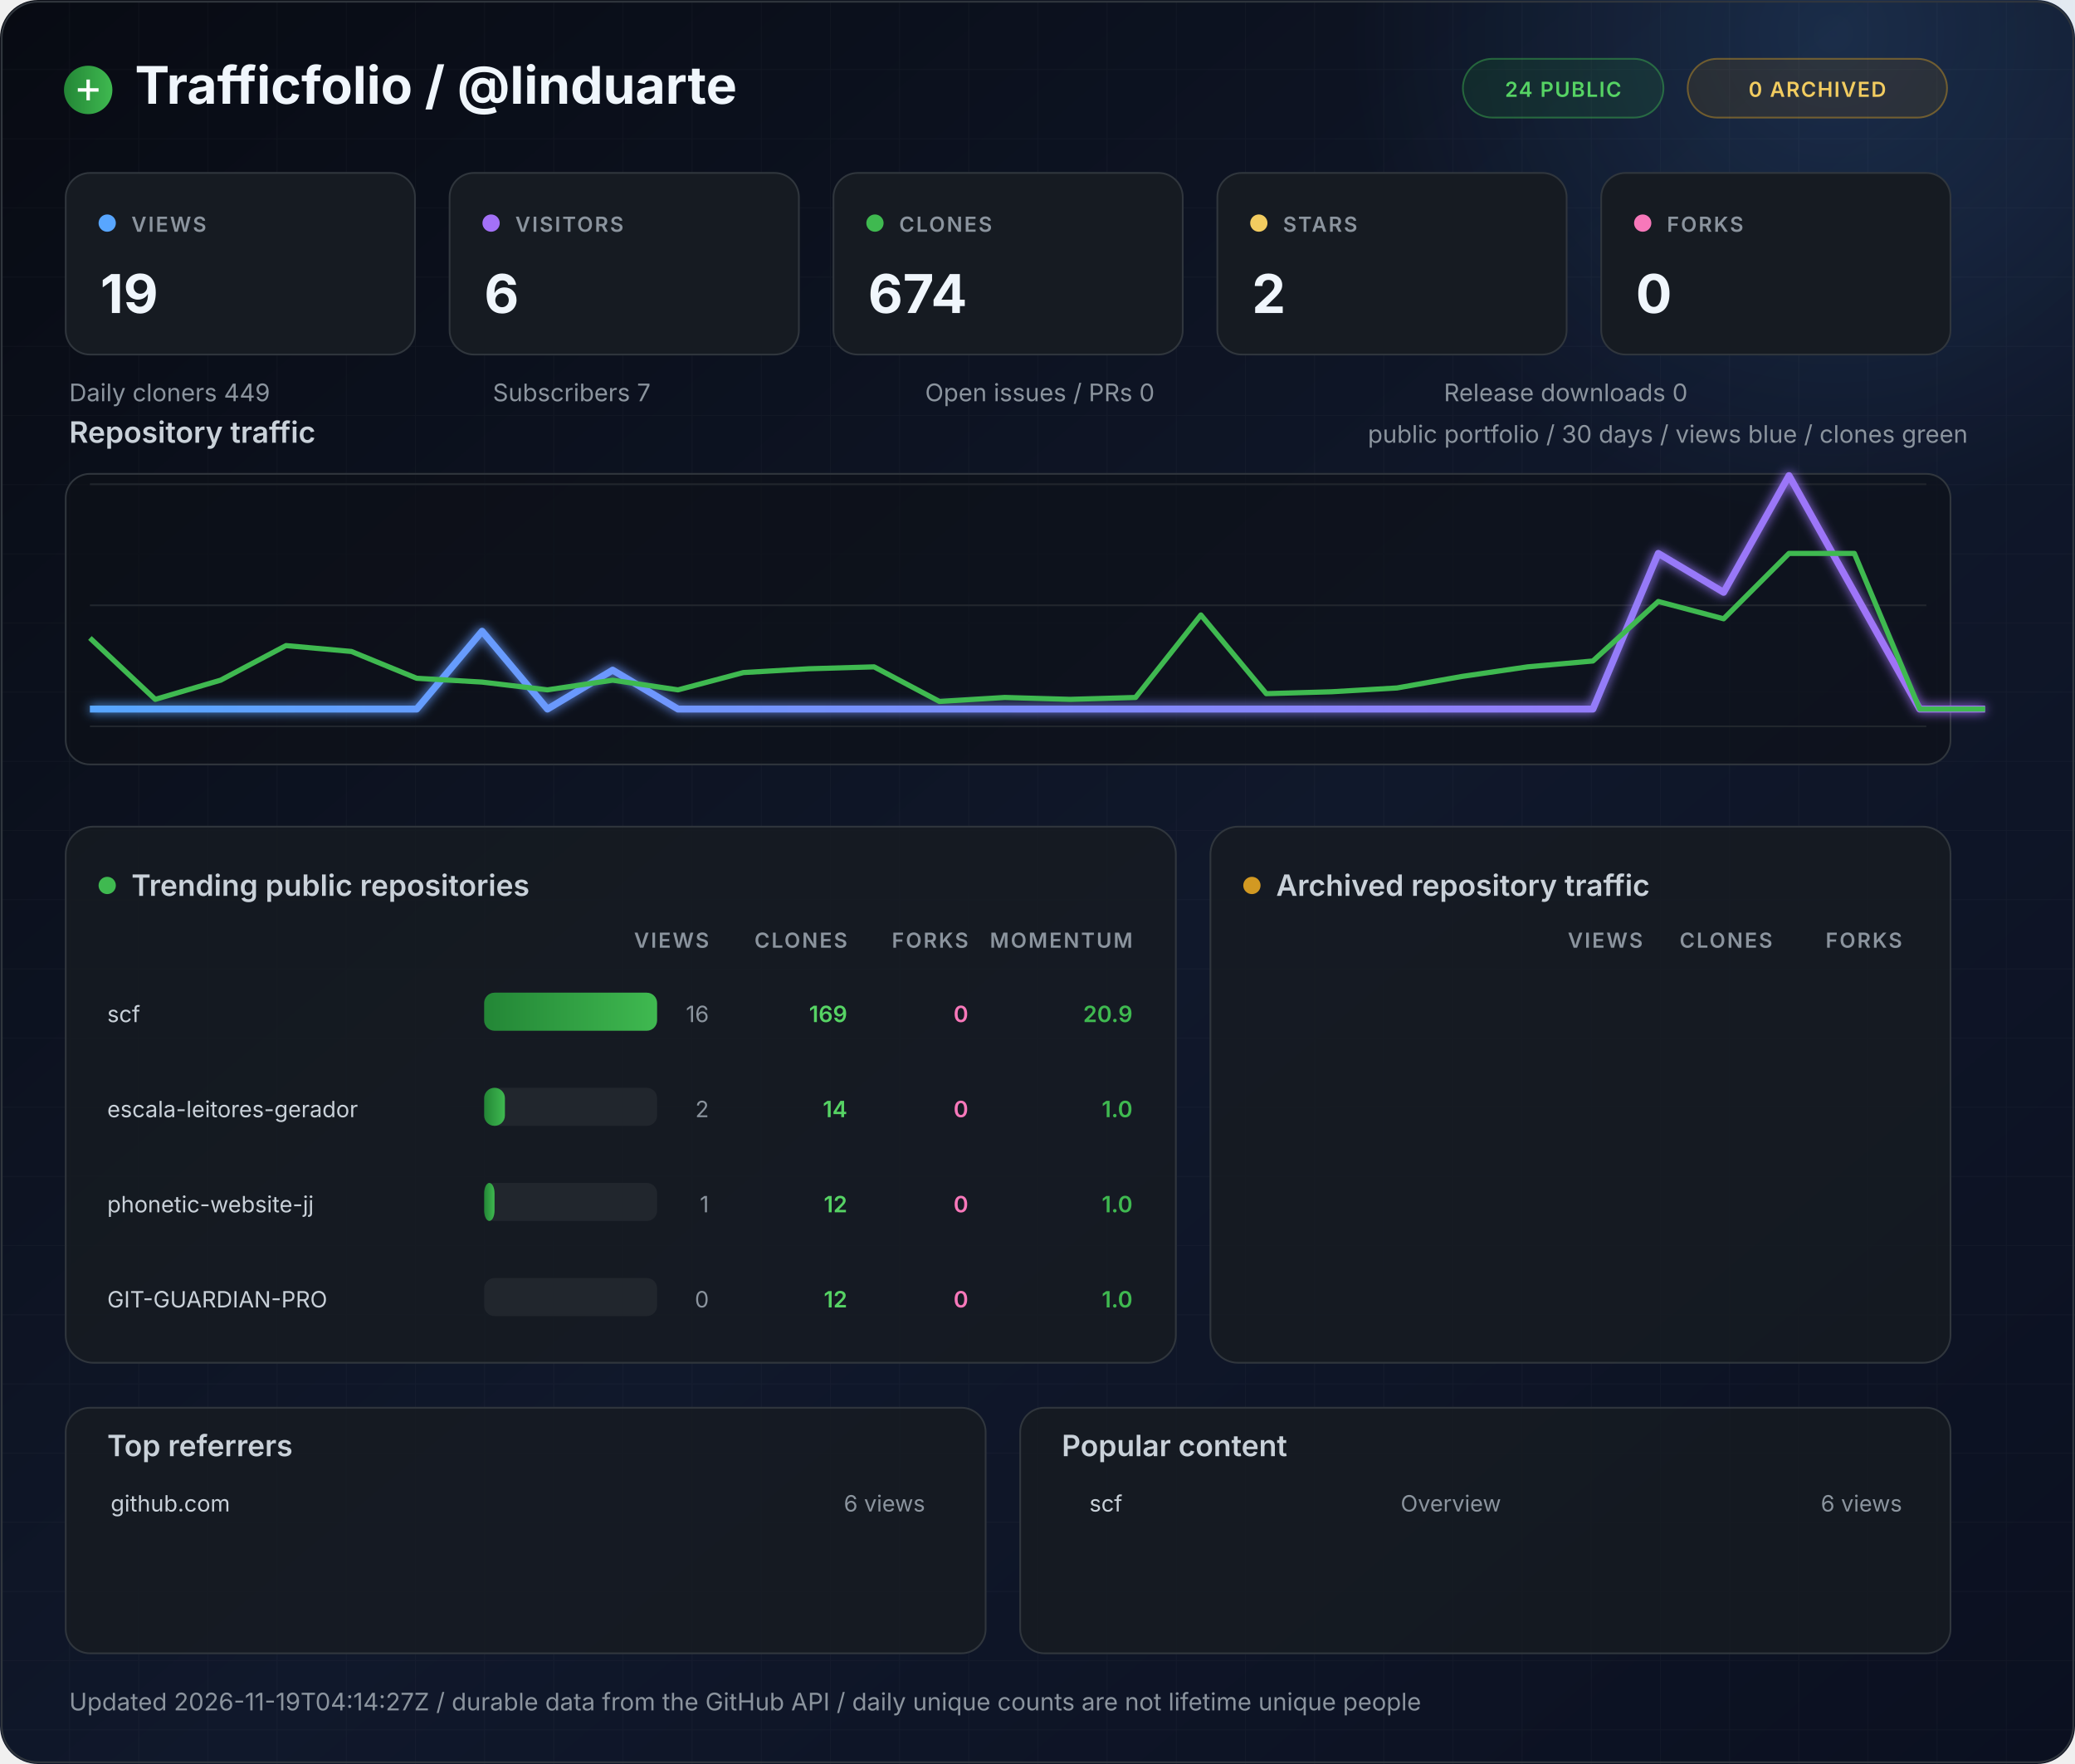
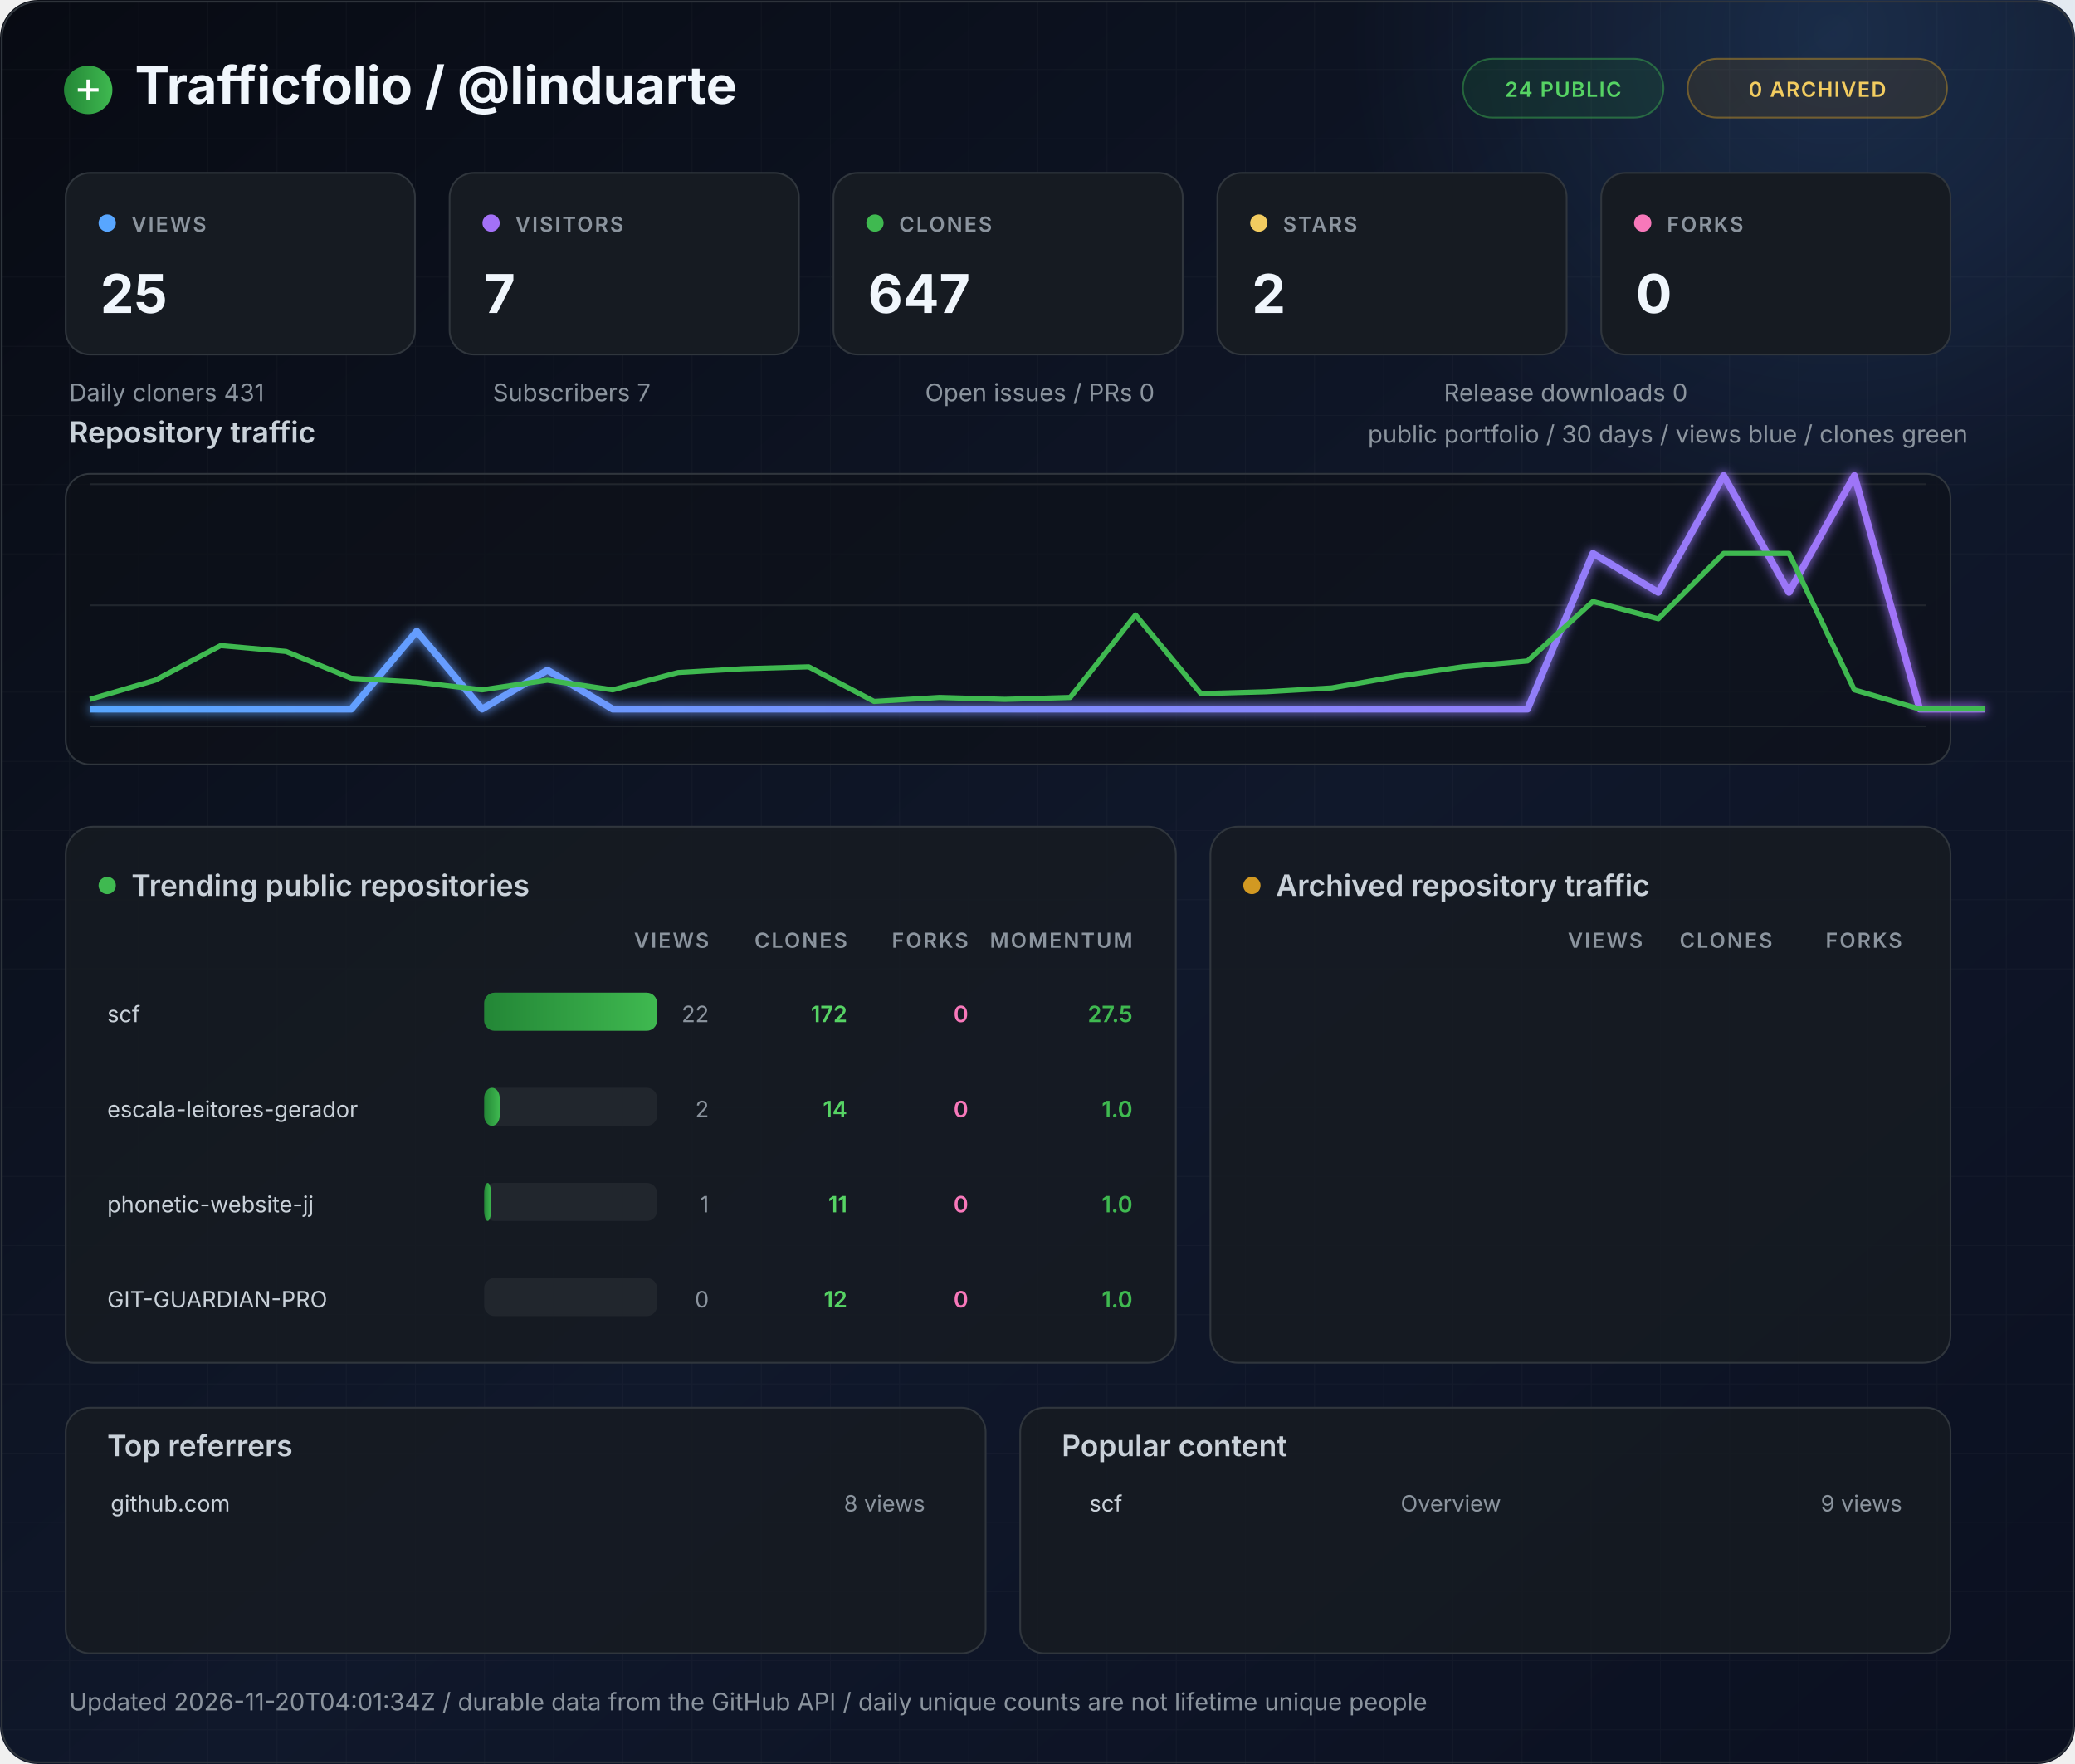
<svg xmlns="http://www.w3.org/2000/svg" width="1200" height="1020" viewBox="0 0 1200 1020" role="img" aria-label="Trafficfolio GitHub analytics dashboard for linduarte">
  <defs>
    <linearGradient id="bg" x1="0" y1="0" x2="1" y2="1">
      <stop stop-color="#080b13" />
      <stop offset=".55" stop-color="#10182b" />
      <stop offset="1" stop-color="#0b1020" />
    </linearGradient>
    <linearGradient id="line" x1="0" y1="0" x2="1" y2="0">
      <stop stop-color="#58a6ff" />
      <stop offset="1" stop-color="#a371f7" />
    </linearGradient>
    <linearGradient id="bar" x1="0" y1="0" x2="1" y2="0">
      <stop stop-color="#238636" />
      <stop offset="1" stop-color="#3fb950" />
    </linearGradient>
    <linearGradient id="archiveBar" x1="0" y1="0" x2="1" y2="0">
      <stop stop-color="#9e6a03" />
      <stop offset="1" stop-color="#f2cc60" />
    </linearGradient>
    <radialGradient id="ambient">
      <stop stop-color="#58a6ff" stop-opacity=".16" />
      <stop offset="1" stop-color="#58a6ff" stop-opacity="0" />
    </radialGradient>
    <pattern id="grid" width="40" height="40" patternUnits="userSpaceOnUse">
      <path d="M40 0H0V40" fill="none" stroke="#ffffff" stroke-opacity=".025" />
    </pattern>
    <filter id="glow">
      <feGaussianBlur stdDeviation="3" result="b" />
      <feMerge>
        <feMergeNode in="b" />
        <feMergeNode in="SourceGraphic" />
      </feMerge>
    </filter>
    <style>
    .title{font:750 30px -apple-system,BlinkMacSystemFont,"Segoe UI",sans-serif;fill:#f0f6fc}
    .subtitle{font:14px -apple-system,BlinkMacSystemFont,"Segoe UI",sans-serif;fill:#8b949e}
    .label{font:600 12px -apple-system,BlinkMacSystemFont,"Segoe UI",sans-serif;fill:#8b949e;letter-spacing:1px}
    .metric{font:700 31px -apple-system,BlinkMacSystemFont,"Segoe UI",sans-serif;fill:#f0f6fc}
    .section{font:600 17px -apple-system,BlinkMacSystemFont,"Segoe UI",sans-serif;fill:#c9d1d9}
    .repo,.value,.trend,.archive,.clone,.fork{font:13px -apple-system,BlinkMacSystemFont,"Segoe UI",sans-serif;fill:#c9d1d9}
    .value{fill:#8b949e} .trend{fill:#3fb950;font-weight:600} .archive{fill:#d29922}
    .clone{fill:#56d364;font-weight:600} .fork{fill:#f778ba;font-weight:600}
    .pill{font:600 12px -apple-system,BlinkMacSystemFont,"Segoe UI",sans-serif;letter-spacing:.7px}
  </style>
  </defs>
  <rect width="1200" height="1020" rx="22" fill="url(#bg)" />
  <rect width="1200" height="1020" rx="22" fill="url(#grid)" />
  <circle cx="1060" cy="20" r="280" fill="url(#ambient)" />
  <rect x="1" y="1" width="1198" height="1018" rx="21" fill="none" stroke="#30363d" />
  <circle cx="51" cy="52" r="14" fill="url(#bar)" />
  <path d="M45 52h12M51 46v12" stroke="#fff" stroke-width="2" />
  <text x="78" y="60" class="title">Trafficfolio / @linduarte</text>
  <rect x="846" y="34" width="116" height="34" rx="17" fill="#238636" fill-opacity=".16" stroke="#3fb950" stroke-opacity=".45" />
  <text x="904" y="56" text-anchor="middle" class="pill" fill="#56d364">24 PUBLIC</text>
  <rect x="976" y="34" width="150" height="34" rx="17" fill="#9e6a03" fill-opacity=".14" stroke="#d29922" stroke-opacity=".45" />
  <text x="1051" y="56" text-anchor="middle" class="pill" fill="#f2cc60">0 ARCHIVED</text>
  <rect x="38" y="100" width="202" height="105" rx="14" fill="#161b22" stroke="#30363d" />
  <circle cx="62" cy="129" r="5" fill="#58a6ff" />
  <text x="76" y="134" class="label">VIEWS</text>
-   <text x="58" y="181" class="metric">19</text>
+   <text x="58" y="181" class="metric">25</text>
  <rect x="260" y="100" width="202" height="105" rx="14" fill="#161b22" stroke="#30363d" />
  <circle cx="284" cy="129" r="5" fill="#a371f7" />
  <text x="298" y="134" class="label">VISITORS</text>
-   <text x="280" y="181" class="metric">6</text>
+   <text x="280" y="181" class="metric">7</text>
  <rect x="482" y="100" width="202" height="105" rx="14" fill="#161b22" stroke="#30363d" />
  <circle cx="506" cy="129" r="5" fill="#3fb950" />
  <text x="520" y="134" class="label">CLONES</text>
-   <text x="502" y="181" class="metric">674</text>
+   <text x="502" y="181" class="metric">647</text>
  <rect x="704" y="100" width="202" height="105" rx="14" fill="#161b22" stroke="#30363d" />
  <circle cx="728" cy="129" r="5" fill="#f2cc60" />
  <text x="742" y="134" class="label">STARS</text>
  <text x="724" y="181" class="metric">2</text>
  <rect x="926" y="100" width="202" height="105" rx="14" fill="#161b22" stroke="#30363d" />
  <circle cx="950" cy="129" r="5" fill="#f778ba" />
  <text x="964" y="134" class="label">FORKS</text>
  <text x="946" y="181" class="metric">0</text>
-   <text x="40" y="232" class="subtitle">Daily cloners 449</text>
+   <text x="40" y="232" class="subtitle">Daily cloners 431</text>
  <text x="285" y="232" class="subtitle">Subscribers 7</text>
  <text x="535" y="232" class="subtitle">Open issues / PRs 0</text>
  <text x="835" y="232" class="subtitle">Release downloads 0</text>
  <text x="40" y="256" class="section">Repository traffic</text>
  <text x="1138" y="256" text-anchor="end" class="subtitle">public portfolio / 30 days / views blue / clones green</text>
  <rect x="38" y="274" width="1090" height="168" rx="14" fill="#0d1117" fill-opacity=".62" stroke="#30363d" />
  <line x1="52" y1="420" x2="1114" y2="420" stroke="#21262d" />
  <line x1="52" y1="350" x2="1114" y2="350" stroke="#21262d" />
  <line x1="52" y1="280" x2="1114" y2="280" stroke="#21262d" />
-   <polyline points="52.0,410.0 89.8,410.0 127.6,410.0 165.4,410.0 203.2,410.0 241.0,410.0 278.8,365.0 316.6,410.0 354.3,387.5 392.1,410.0 429.9,410.0 467.7,410.0 505.5,410.0 543.3,410.0 581.1,410.0 618.9,410.0 656.7,410.0 694.5,410.0 732.3,410.0 770.1,410.0 807.9,410.0 845.7,410.0 883.4,410.0 921.2,410.0 959.0,320.0 996.8,342.5 1034.6,275.0 1072.4,342.5 1110.2,410.0 1148.0,410.0" fill="none" stroke="url(#line)" stroke-width="4" stroke-linejoin="round" filter="url(#glow)" />
-   <polyline points="52.0,368.9 89.8,404.4 127.6,393.3 165.4,373.3 203.2,376.7 241.0,392.2 278.8,394.4 316.6,398.9 354.3,393.3 392.1,398.9 429.9,388.9 467.7,386.7 505.5,385.6 543.3,405.6 581.1,403.3 618.9,404.4 656.7,403.3 694.5,355.6 732.3,401.1 770.1,400.0 807.9,397.8 845.7,391.1 883.4,385.6 921.2,382.2 959.0,347.8 996.8,357.8 1034.6,320.0 1072.4,320.0 1110.2,410.0 1148.0,410.0" fill="none" stroke="#3fb950" stroke-width="3" stroke-linejoin="round" />
+   <polyline points="52.0,410.0 89.8,410.0 127.6,410.0 165.4,410.0 203.2,410.0 241.0,365.0 278.8,410.0 316.6,387.5 354.3,410.0 392.1,410.0 429.9,410.0 467.7,410.0 505.5,410.0 543.3,410.0 581.1,410.0 618.9,410.0 656.7,410.0 694.5,410.0 732.3,410.0 770.1,410.0 807.9,410.0 845.7,410.0 883.4,410.0 921.2,320.0 959.0,342.5 996.8,275.0 1034.6,342.5 1072.4,275.0 1110.2,410.0 1148.0,410.0" fill="none" stroke="url(#line)" stroke-width="4" stroke-linejoin="round" filter="url(#glow)" />
+   <polyline points="52.0,404.4 89.8,393.3 127.6,373.3 165.4,376.7 203.2,392.2 241.0,394.4 278.8,398.9 316.6,393.3 354.3,398.9 392.1,388.9 429.9,386.7 467.7,385.6 505.5,405.6 543.3,403.3 581.1,404.4 618.9,403.3 656.7,355.6 694.5,401.1 732.3,400.0 770.1,397.8 807.9,391.1 845.7,385.6 883.4,382.2 921.2,347.8 959.0,357.8 996.8,320.0 1034.6,320.0 1072.4,398.9 1110.2,410.0 1148.0,410.0" fill="none" stroke="#3fb950" stroke-width="3" stroke-linejoin="round" />
  <rect x="38" y="478" width="642" height="310" rx="16" fill="#161b22" fill-opacity=".82" stroke="#30363d" />
  <circle cx="62" cy="512" r="5" fill="#3fb950" />
  <text x="76" y="518" class="section">Trending public repositories</text>
  <text x="410" y="548" text-anchor="end" class="label">VIEWS</text>
  <text x="490" y="548" text-anchor="end" class="label">CLONES</text>
  <text x="560" y="548" text-anchor="end" class="label">FORKS</text>
  <text x="655" y="548" text-anchor="end" class="label">MOMENTUM</text>
  <text x="62" y="591" class="repo">scf</text>
  <rect x="280" y="574" width="100" height="22" rx="6" fill="#21262d" />
  <rect x="280" y="574" width="100" height="22" rx="6" fill="url(#bar)" />
-   <text x="410" y="591" text-anchor="end" class="value">16</text>
-   <text x="490" y="591" text-anchor="end" class="clone">169</text>
+   <text x="410" y="591" text-anchor="end" class="value">22</text>
+   <text x="490" y="591" text-anchor="end" class="clone">172</text>
  <text x="560" y="591" text-anchor="end" class="fork">0</text>
-   <text x="655" y="591" text-anchor="end" class="trend">20.9</text>
+   <text x="655" y="591" text-anchor="end" class="trend">27.5</text>
  <text x="62" y="646" class="repo">escala-leitores-gerador</text>
  <rect x="280" y="629" width="100" height="22" rx="6" fill="#21262d" />
-   <rect x="280" y="629" width="12" height="22" rx="6" fill="url(#bar)" />
+   <rect x="280" y="629" width="9" height="22" rx="6" fill="url(#bar)" />
  <text x="410" y="646" text-anchor="end" class="value">2</text>
  <text x="490" y="646" text-anchor="end" class="clone">14</text>
  <text x="560" y="646" text-anchor="end" class="fork">0</text>
  <text x="655" y="646" text-anchor="end" class="trend">1.0</text>
  <text x="62" y="701" class="repo">phonetic-website-jj</text>
  <rect x="280" y="684" width="100" height="22" rx="6" fill="#21262d" />
-   <rect x="280" y="684" width="6" height="22" rx="6" fill="url(#bar)" />
+   <rect x="280" y="684" width="4" height="22" rx="6" fill="url(#bar)" />
  <text x="410" y="701" text-anchor="end" class="value">1</text>
-   <text x="490" y="701" text-anchor="end" class="clone">12</text>
+   <text x="490" y="701" text-anchor="end" class="clone">11</text>
  <text x="560" y="701" text-anchor="end" class="fork">0</text>
  <text x="655" y="701" text-anchor="end" class="trend">1.0</text>
  <text x="62" y="756" class="repo">GIT-GUARDIAN-PRO</text>
  <rect x="280" y="739" width="100" height="22" rx="6" fill="#21262d" />
  <rect x="280" y="739" width="0" height="22" rx="6" fill="url(#bar)" />
  <text x="410" y="756" text-anchor="end" class="value">0</text>
  <text x="490" y="756" text-anchor="end" class="clone">12</text>
  <text x="560" y="756" text-anchor="end" class="fork">0</text>
  <text x="655" y="756" text-anchor="end" class="trend">1.0</text>
  <rect x="700" y="478" width="428" height="310" rx="16" fill="#161b22" fill-opacity=".82" stroke="#30363d" />
  <circle cx="724" cy="512" r="5" fill="#d29922" />
  <text x="738" y="518" class="section">Archived repository traffic</text>
  <text x="950" y="548" text-anchor="end" class="label">VIEWS</text>
  <text x="1025" y="548" text-anchor="end" class="label">CLONES</text>
  <text x="1100" y="548" text-anchor="end" class="label">FORKS</text>
  <rect x="38" y="814" width="532" height="142" rx="14" fill="#161b22" fill-opacity=".82" stroke="#30363d" />
  <text x="62" y="842" class="section">Top referrers</text>
  <text x="64" y="874" class="repo">github.com</text>
-   <text x="535" y="874" text-anchor="end" class="value">6 views</text>
+   <text x="535" y="874" text-anchor="end" class="value">8 views</text>
  <rect x="590" y="814" width="538" height="142" rx="14" fill="#161b22" fill-opacity=".82" stroke="#30363d" />
  <text x="614" y="842" class="section">Popular content</text>
  <text x="630" y="874" class="repo">scf</text>
  <text x="810" y="874" class="value">Overview</text>
-   <text x="1100" y="874" text-anchor="end" class="value">6 views</text>
-   <text x="40" y="989" class="subtitle">Updated 2026-11-19T04:14:27Z / durable data from the GitHub API / daily unique counts are not lifetime unique people</text>
+   <text x="1100" y="874" text-anchor="end" class="value">9 views</text>
+   <text x="40" y="989" class="subtitle">Updated 2026-11-20T04:01:34Z / durable data from the GitHub API / daily unique counts are not lifetime unique people</text>
</svg>
